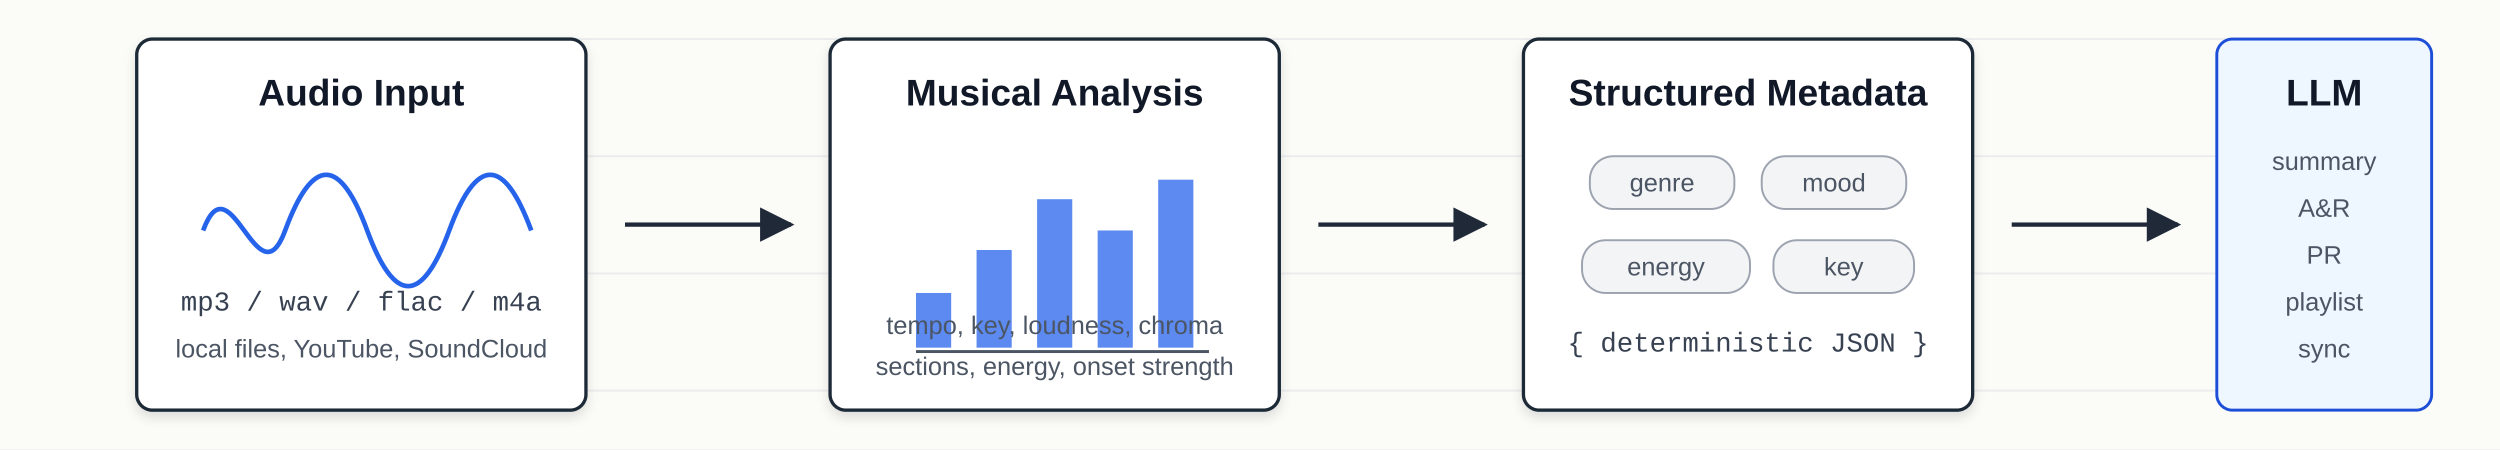
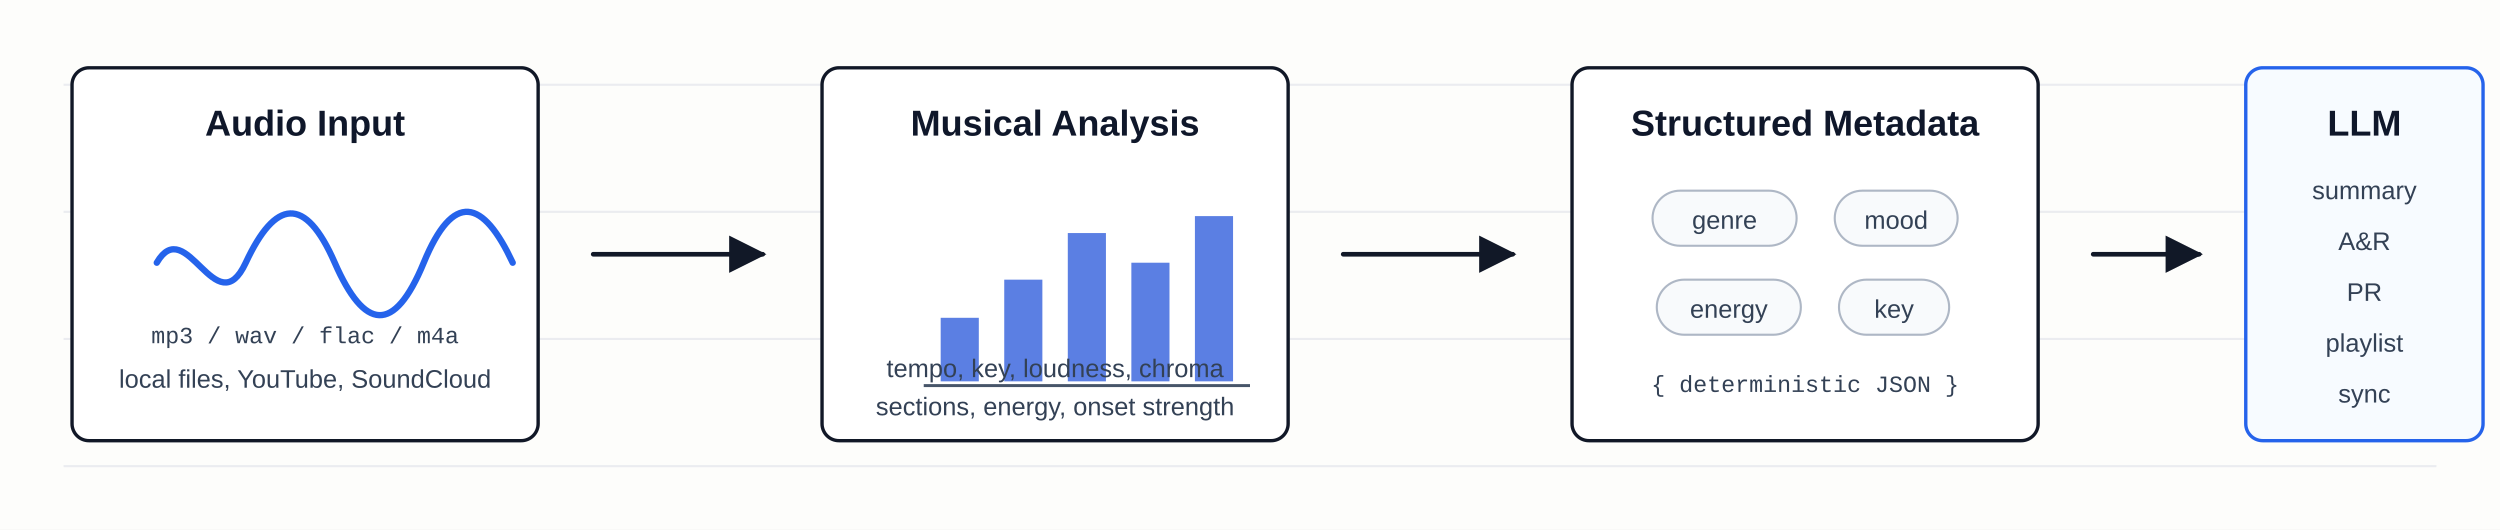
- <svg xmlns="http://www.w3.org/2000/svg" width="1280" height="230" viewBox="0 0 1280 230" role="img" aria-labelledby="title desc">
+ <svg xmlns="http://www.w3.org/2000/svg" width="1180" height="250" viewBox="0 0 1180 250" preserveAspectRatio="xMidYMid meet" role="img" aria-labelledby="title desc">
  <defs>
-     <marker id="arrow" viewBox="0 0 10 10" refX="9" refY="5" markerWidth="8" markerHeight="8" orient="auto-start-reverse">
-       <path d="M 0 0 L 10 5 L 0 10 z" fill="#1f2937" />
+     <marker id="arrow" viewBox="0 0 10 10" refX="9" refY="5" markerWidth="8" markerHeight="8" orient="auto">
+       <path d="M 0 0 L 10 5 L 0 10 z" fill="#111827" />
    </marker>
-     <filter id="shadow" x="-10%" y="-10%" width="120%" height="130%">
-       <feDropShadow dx="0" dy="3" stdDeviation="3" flood-color="#111827" flood-opacity="0.12" />
-     </filter>
    <style>
-       .paper { fill: #fbfbf8; }
-       .grid { stroke: #e5e7eb; stroke-width: 1; opacity: 0.75; }
-       .panel { fill: #ffffff; stroke: #1f2937; stroke-width: 1.7; rx: 8; filter: url(#shadow); }
-       .panel-accent { fill: #eef6ff; stroke: #1d4ed8; stroke-width: 1.5; rx: 8; }
-       .label { font: 700 19px Arial, Helvetica, sans-serif; fill: #111827; }
-       .mono { font: 500 14px "Courier New", monospace; fill: #374151; }
-       .small { font: 400 13px Arial, Helvetica, sans-serif; fill: #4b5563; }
-       .arrow { stroke: #1f2937; stroke-width: 2.2; marker-end: url(#arrow); fill: none; }
-       .wave { stroke: #2563eb; stroke-width: 2.4; fill: none; }
-       .bar { fill: #2563eb; opacity: 0.75; }
-       .tag { fill: #f3f4f6; stroke: #9ca3af; stroke-width: 1; rx: 12; }
+       .bg { fill: #fdfdfb; }
+       .grid { stroke: #e7e9ee; stroke-width: 1; opacity: 0.85; }
+       .card { fill: #ffffff; stroke: #111827; stroke-width: 1.6; }
+       .llm-card { fill: #f7fbff; stroke: #2563eb; stroke-width: 1.6; }
+       .title { font: 700 17px Arial, Helvetica, sans-serif; fill: #0f172a; }
+       .small { font: 400 12px Arial, Helvetica, sans-serif; fill: #334155; }
+       .tiny { font: 500 11px "Courier New", monospace; fill: #334155; }
+       .arrow { stroke: #111827; stroke-width: 2.2; stroke-linecap: round; marker-end: url(#arrow); }
+       .wave { fill: none; stroke: #2563eb; stroke-width: 3; stroke-linecap: round; }
+       .bar { fill: #5b7fe3; }
+       .tag { fill: #f8fafc; stroke: #aeb7c5; stroke-width: 1; }
    </style>
  </defs>
-   <rect class="paper" x="0" y="0" width="1280" height="230" />
-   <g>
-     <path class="grid" d="M80 200 H1200" />
-     <path class="grid" d="M80 140 H1200" />
-     <path class="grid" d="M80 80 H1200" />
-     <path class="grid" d="M80 20 H1200" />
+   <rect class="bg" x="0" y="0" width="1180" height="250" />
+   <path class="grid" d="M30 40 H1150" />
+   <path class="grid" d="M30 100 H1150" />
+   <path class="grid" d="M30 160 H1150" />
+   <path class="grid" d="M30 220 H1150" />
+   <g transform="translate(34 32)">
+     <rect class="card" x="0" y="0" width="220" height="176" rx="8" />
+     <text class="title" x="110" y="32" text-anchor="middle">Audio Input</text>
+     <path class="wave" d="M40 92 C54 68, 68 122, 82 92 S110 60, 124 92 S152 126, 166 92 S194 62, 208 92" />
+     <text class="tiny" x="110" y="130" text-anchor="middle">mp3 / wav / flac / m4a</text>
+     <text class="small" x="110" y="151" text-anchor="middle">local files, YouTube, SoundCloud</text>
  </g>
-   <g transform="translate(70 20)">
-     <rect class="panel" x="0" y="0" width="230" height="190" />
-     <text class="label" x="115" y="34" text-anchor="middle">Audio Input</text>
-     <path class="wave" d="M34 98 C48 60, 62 136, 76 98 S104 60, 118 98 S146 136, 160 98 S188 60, 202 98" />
-     <text class="mono" x="115" y="139" text-anchor="middle">mp3 / wav / flac / m4a</text>
-     <text class="small" x="115" y="163" text-anchor="middle">local files, YouTube, SoundCloud</text>
+   <line class="arrow" x1="280" y1="120" x2="360" y2="120" />
+   <g transform="translate(388 32)">
+     <rect class="card" x="0" y="0" width="220" height="176" rx="8" />
+     <text class="title" x="110" y="32" text-anchor="middle">Musical Analysis</text>
+     <g transform="translate(56 64)">
+       <rect class="bar" x="0" y="54" width="18" height="30" />
+       <rect class="bar" x="30" y="36" width="18" height="48" />
+       <rect class="bar" x="60" y="14" width="18" height="70" />
+       <rect class="bar" x="90" y="28" width="18" height="56" />
+       <rect class="bar" x="120" y="6" width="18" height="78" />
+       <line x1="-8" y1="86" x2="146" y2="86" stroke="#475569" stroke-width="1.4" />
+     </g>
+     <text class="small" x="110" y="146" text-anchor="middle">tempo, key, loudness, chroma</text>
+     <text class="small" x="110" y="164" text-anchor="middle">sections, energy, onset strength</text>
  </g>
-   <path class="arrow" d="M320 115 H405" />
-   <g transform="translate(425 20)">
-     <rect class="panel" x="0" y="0" width="230" height="190" />
-     <text class="label" x="115" y="34" text-anchor="middle">Musical Analysis</text>
-     <g transform="translate(44 64)">
-       <rect class="bar" x="0" y="66" width="18" height="28" />
-       <rect class="bar" x="31" y="44" width="18" height="50" />
-       <rect class="bar" x="62" y="18" width="18" height="76" />
-       <rect class="bar" x="93" y="34" width="18" height="60" />
-       <rect class="bar" x="124" y="8" width="18" height="86" />
-       <line x1="0" y1="96" x2="150" y2="96" stroke="#4b5563" stroke-width="1.5" />
-     </g>
-     <text class="small" x="115" y="151" text-anchor="middle">tempo, key, loudness, chroma</text>
-     <text class="small" x="115" y="172" text-anchor="middle">sections, energy, onset strength</text>
+   <line class="arrow" x1="634" y1="120" x2="714" y2="120" />
+   <g transform="translate(742 32)">
+     <rect class="card" x="0" y="0" width="220" height="176" rx="8" />
+     <text class="title" x="110" y="32" text-anchor="middle">Structured Metadata</text>
+     <rect class="tag" x="38" y="58" width="68" height="26" rx="13" />
+     <text class="small" x="72" y="76" text-anchor="middle">genre</text>
+     <rect class="tag" x="124" y="58" width="58" height="26" rx="13" />
+     <text class="small" x="153" y="76" text-anchor="middle">mood</text>
+     <rect class="tag" x="40" y="100" width="68" height="26" rx="13" />
+     <text class="small" x="74" y="118" text-anchor="middle">energy</text>
+     <rect class="tag" x="126" y="100" width="52" height="26" rx="13" />
+     <text class="small" x="152" y="118" text-anchor="middle">key</text>
+     <text class="tiny" x="110" y="153" text-anchor="middle">{ deterministic JSON }</text>
  </g>
-   <path class="arrow" d="M675 115 H760" />
-   <g transform="translate(780 20)">
-     <rect class="panel" x="0" y="0" width="230" height="190" />
-     <text class="label" x="115" y="34" text-anchor="middle">Structured Metadata</text>
-     <rect class="tag" x="34" y="60" width="74" height="27" />
-     <text class="small" x="71" y="78" text-anchor="middle">genre</text>
-     <rect class="tag" x="122" y="60" width="74" height="27" />
-     <text class="small" x="159" y="78" text-anchor="middle">mood</text>
-     <rect class="tag" x="30" y="103" width="86" height="27" />
-     <text class="small" x="73" y="121" text-anchor="middle">energy</text>
-     <rect class="tag" x="128" y="103" width="72" height="27" />
-     <text class="small" x="164" y="121" text-anchor="middle">key</text>
-     <text class="mono" x="115" y="160" text-anchor="middle">{ deterministic JSON }</text>
-   </g>
-   <path class="arrow" d="M1030 115 H1115" />
-   <g transform="translate(1135 20)">
-     <rect class="panel-accent" x="0" y="0" width="110" height="190" />
-     <text class="label" x="55" y="34" text-anchor="middle">LLM</text>
-     <text class="small" x="55" y="67" text-anchor="middle">summary</text>
-     <text class="small" x="55" y="91" text-anchor="middle">A&amp;R</text>
-     <text class="small" x="55" y="115" text-anchor="middle">PR</text>
-     <text class="small" x="55" y="139" text-anchor="middle">playlist</text>
-     <text class="small" x="55" y="163" text-anchor="middle">sync</text>
+   <line class="arrow" x1="988" y1="120" x2="1038" y2="120" />
+   <g transform="translate(1060 32)">
+     <rect class="llm-card" x="0" y="0" width="112" height="176" rx="8" />
+     <text class="title" x="56" y="32" text-anchor="middle">LLM</text>
+     <text class="small" x="56" y="62" text-anchor="middle">summary</text>
+     <text class="small" x="56" y="86" text-anchor="middle">A&amp;R</text>
+     <text class="small" x="56" y="110" text-anchor="middle">PR</text>
+     <text class="small" x="56" y="134" text-anchor="middle">playlist</text>
+     <text class="small" x="56" y="158" text-anchor="middle">sync</text>
  </g>
</svg>
